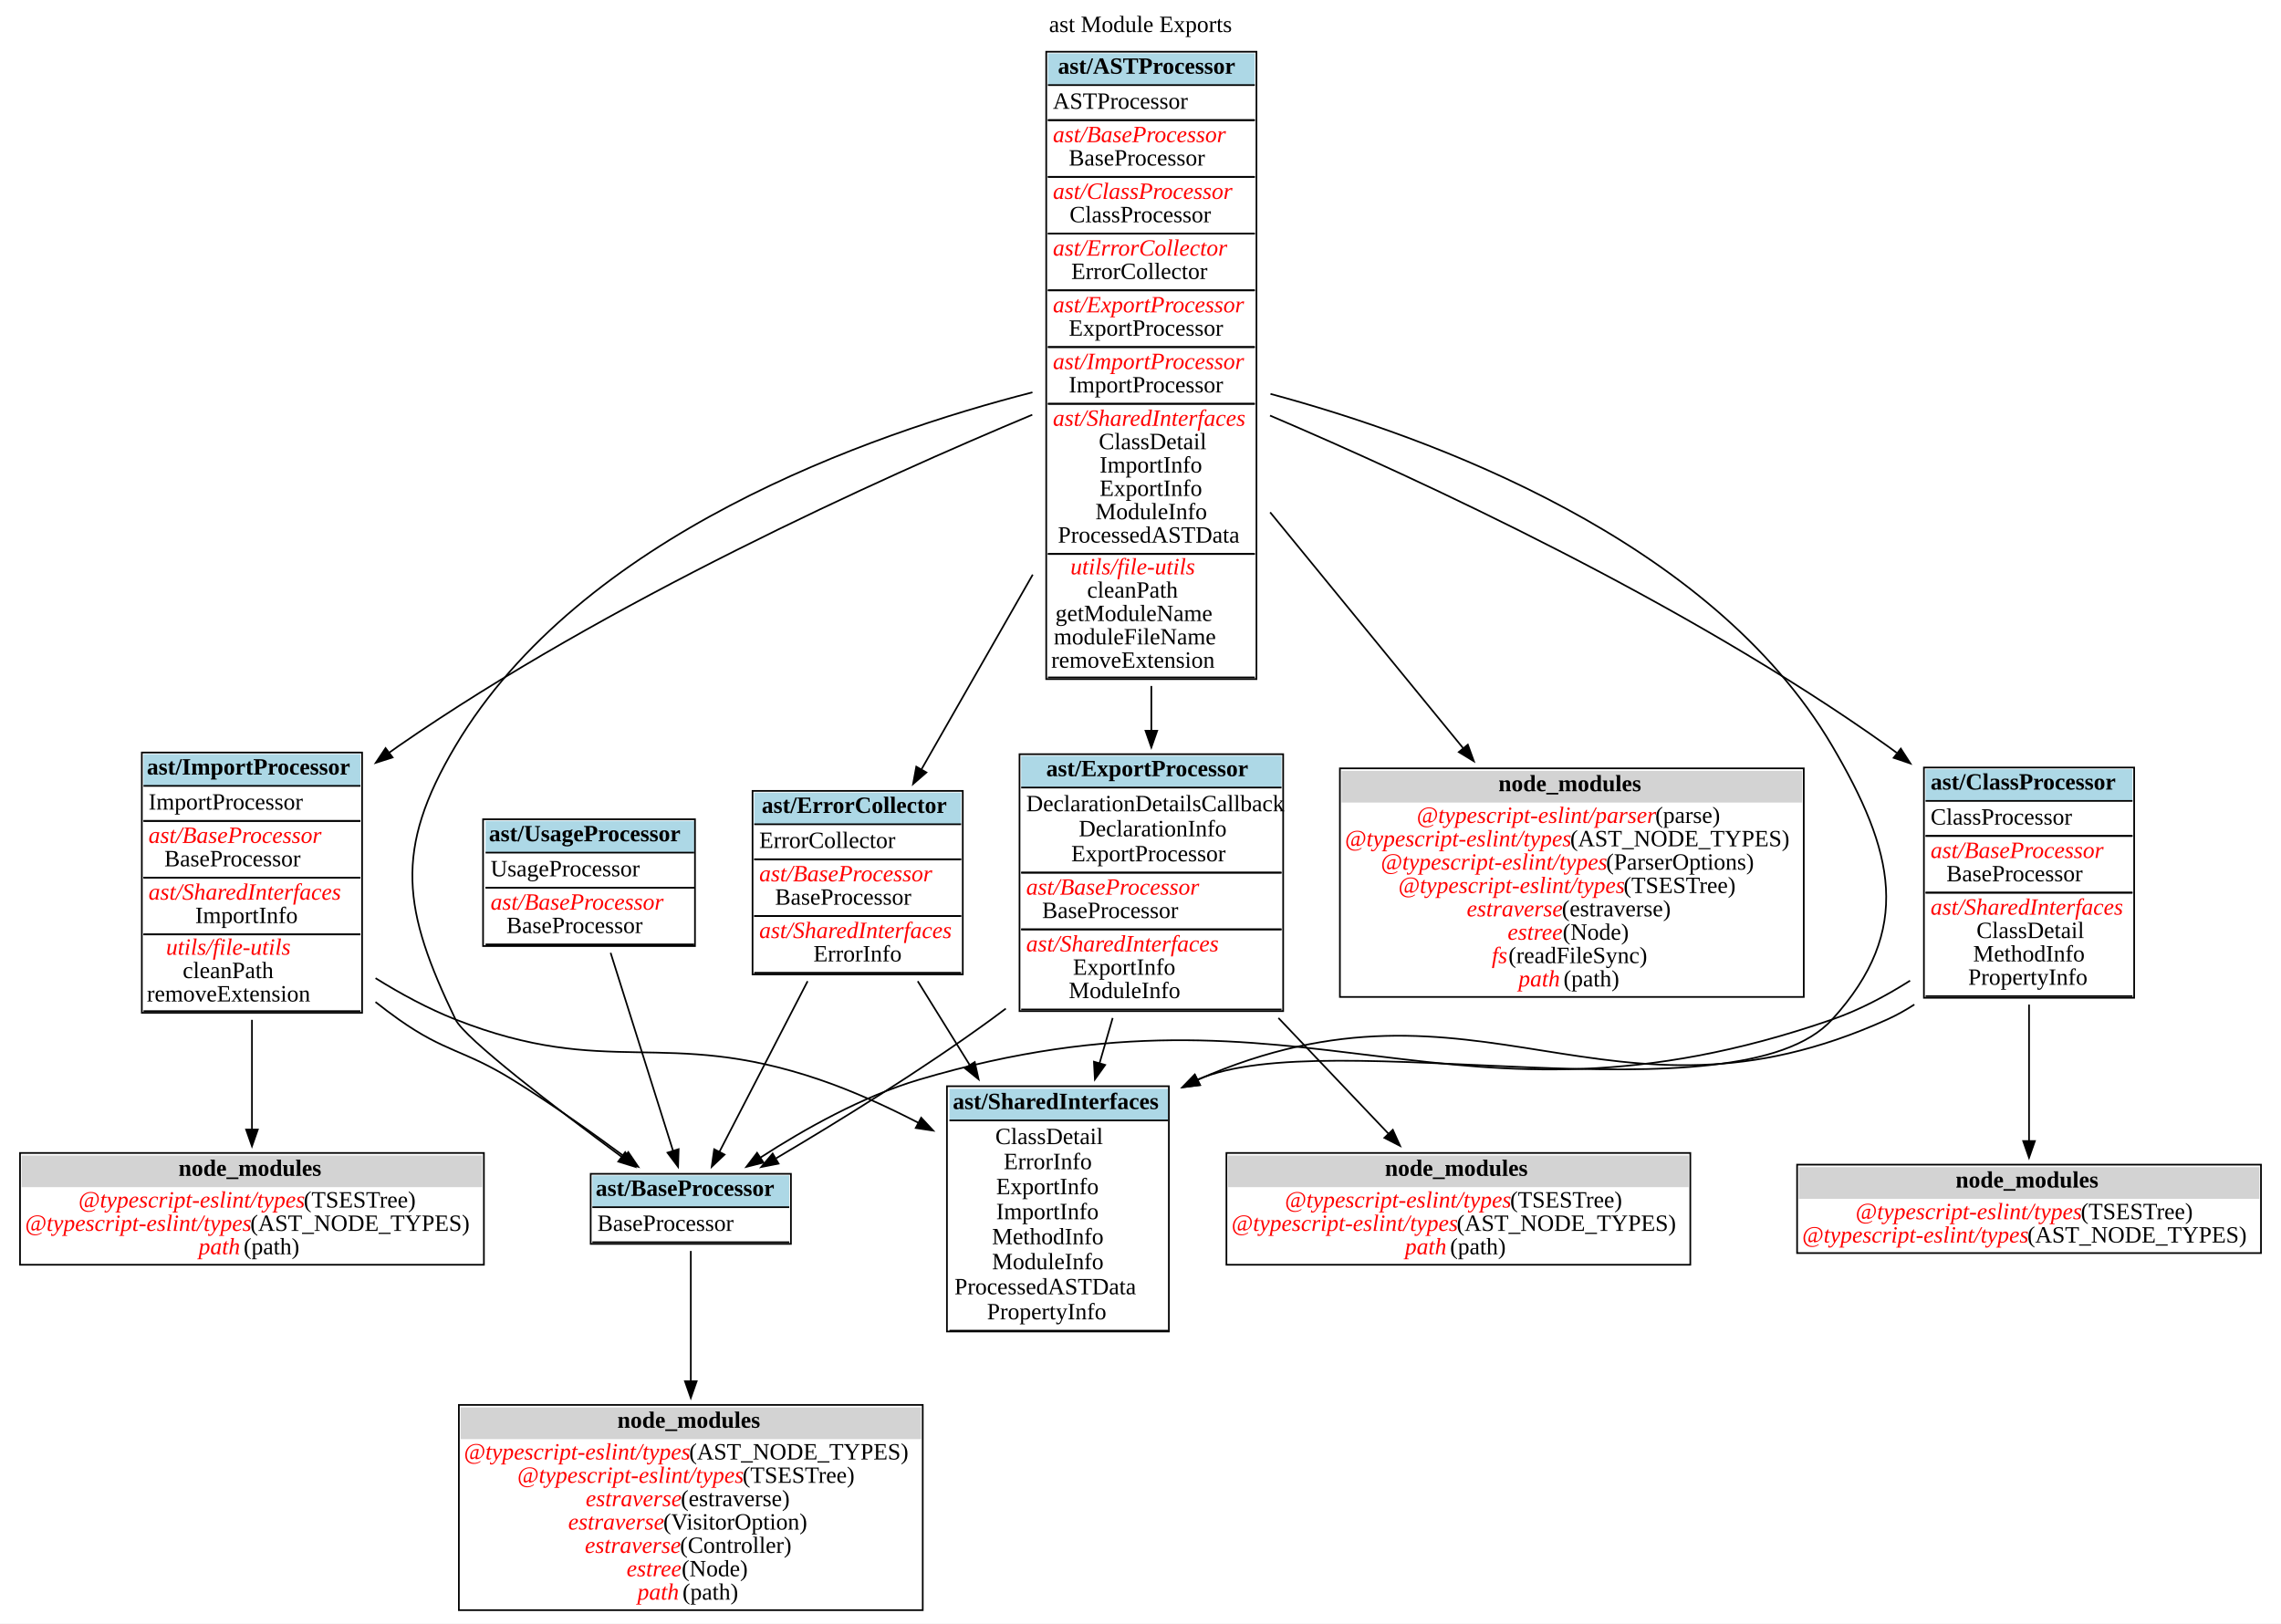
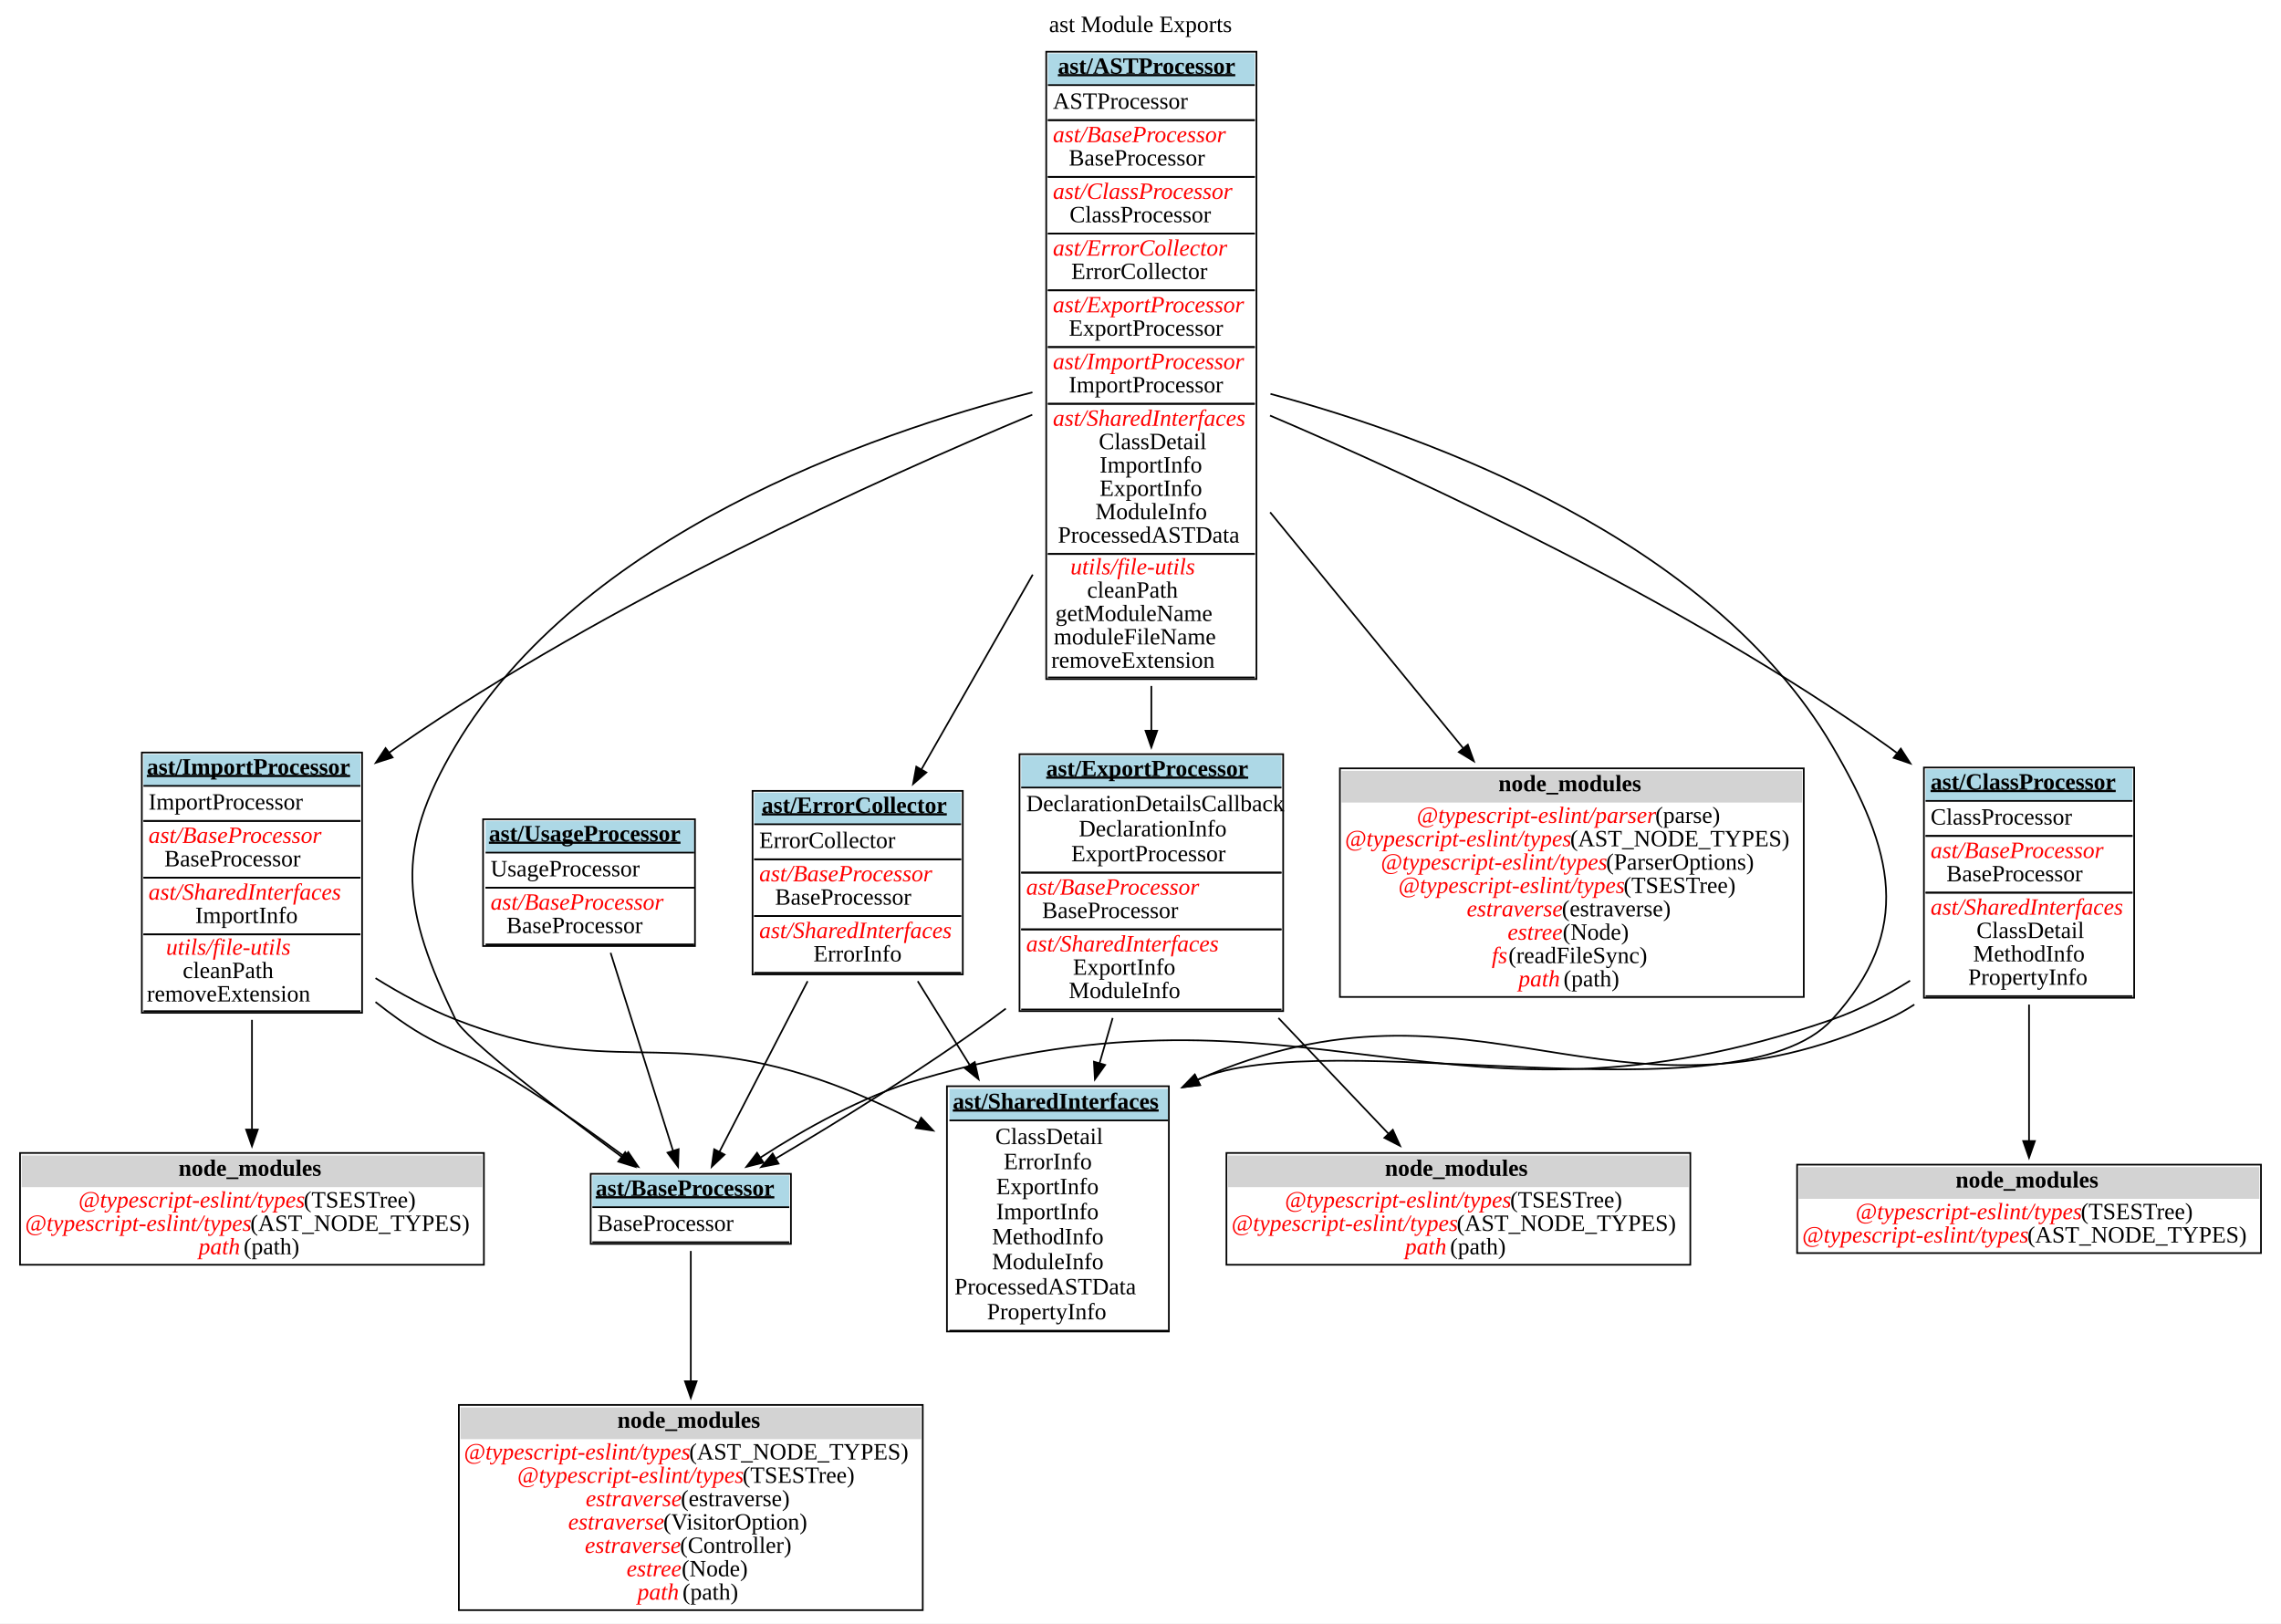
<svg xmlns="http://www.w3.org/2000/svg" xmlns:xlink="http://www.w3.org/1999/xlink" width="1367pt" height="973pt" viewBox="0.00 0.00 1367.00 973.00">
  <g id="graph0" class="graph" transform="scale(1 1) rotate(0) translate(4 969)">
    <polygon fill="white" stroke="transparent" points="-4,4 -4,-969 1363,-969 1363,4 -4,4" />
    <text text-anchor="middle" x="679.5" y="-949.8" font-family="Times New Roman,serif" font-size="14.00">ast Module Exports</text>
    <g id="node1" class="node">
      <g id="a_node1_0">
-         <a xlink:href="docs/tsdocs/modules/_ast_ASTProcessor_.html" xlink:title="&lt;TABLE&gt;" target="_blank">
+         <a xlink:href="tsdocs\modules\ast_ASTProcessor.html" xlink:title="&lt;TABLE&gt;" target="_blank">
          <polygon fill="lightblue" stroke="transparent" points="624,-918 624,-937 748,-937 748,-918 624,-918" />
-           <text text-anchor="start" x="630" y="-924.8" font-family="Times New Roman,serif" font-weight="bold" font-size="14.00">ast/ASTProcessor</text>
+           <text text-anchor="start" x="630" y="-924.8" font-family="Times New Roman,serif" font-weight="bold" text-decoration="underline" font-size="14.00">ast/ASTProcessor</text>
        </a>
      </g>
      <polyline fill="none" stroke="black" points="624,-897 748,-897 " />
      <polyline fill="none" stroke="black" points="748,-918 624,-918 " />
      <text text-anchor="start" x="627" y="-903.8" font-family="Times New Roman,serif" font-size="14.00">ASTProcessor</text>
      <polyline fill="none" stroke="black" points="624,-863 748,-863 " />
      <polyline fill="none" stroke="black" points="748,-897 624,-897 " />
      <text text-anchor="start" x="627" y="-883.8" font-family="Times New Roman,serif" font-style="italic" font-size="14.00" fill="red">ast/BaseProcessor</text>
      <text text-anchor="start" x="636.5" y="-869.8" font-family="Times New Roman,serif" font-size="14.00">BaseProcessor</text>
      <polyline fill="none" stroke="black" points="624,-829 748,-829 " />
      <polyline fill="none" stroke="black" points="748,-863 624,-863 " />
      <text text-anchor="start" x="627" y="-849.8" font-family="Times New Roman,serif" font-style="italic" font-size="14.00" fill="red">ast/ClassProcessor</text>
      <text text-anchor="start" x="637" y="-835.8" font-family="Times New Roman,serif" font-size="14.00">ClassProcessor</text>
      <polyline fill="none" stroke="black" points="624,-795 748,-795 " />
      <polyline fill="none" stroke="black" points="748,-829 624,-829 " />
      <text text-anchor="start" x="627" y="-815.8" font-family="Times New Roman,serif" font-style="italic" font-size="14.00" fill="red">ast/ErrorCollector</text>
      <text text-anchor="start" x="638" y="-801.8" font-family="Times New Roman,serif" font-size="14.00">ErrorCollector</text>
      <polyline fill="none" stroke="black" points="624,-761 748,-761 " />
      <polyline fill="none" stroke="black" points="748,-795 624,-795 " />
      <text text-anchor="start" x="627" y="-781.8" font-family="Times New Roman,serif" font-style="italic" font-size="14.00" fill="red">ast/ExportProcessor</text>
      <text text-anchor="start" x="636.5" y="-767.8" font-family="Times New Roman,serif" font-size="14.00">ExportProcessor</text>
      <polyline fill="none" stroke="black" points="624,-727 748,-727 " />
      <polyline fill="none" stroke="black" points="748,-761 624,-761 " />
      <text text-anchor="start" x="627" y="-747.8" font-family="Times New Roman,serif" font-style="italic" font-size="14.00" fill="red">ast/ImportProcessor</text>
      <text text-anchor="start" x="636.5" y="-733.8" font-family="Times New Roman,serif" font-size="14.00">ImportProcessor</text>
      <polyline fill="none" stroke="black" points="624,-637 748,-637 " />
      <polyline fill="none" stroke="black" points="748,-727 624,-727 " />
      <text text-anchor="start" x="627" y="-713.8" font-family="Times New Roman,serif" font-style="italic" font-size="14.00" fill="red">ast/SharedInterfaces</text>
      <text text-anchor="start" x="654.5" y="-699.8" font-family="Times New Roman,serif" font-size="14.00">ClassDetail</text>
      <text text-anchor="start" x="655" y="-685.8" font-family="Times New Roman,serif" font-size="14.00">ImportInfo</text>
      <text text-anchor="start" x="655" y="-671.8" font-family="Times New Roman,serif" font-size="14.00">ExportInfo</text>
      <text text-anchor="start" x="652.5" y="-657.8" font-family="Times New Roman,serif" font-size="14.00">ModuleInfo</text>
      <text text-anchor="start" x="630" y="-643.8" font-family="Times New Roman,serif" font-size="14.00">ProcessedASTData</text>
      <polyline fill="none" stroke="black" points="624,-563 748,-563 " />
      <polyline fill="none" stroke="black" points="748,-637 624,-637 " />
      <text text-anchor="start" x="637.5" y="-624.8" font-family="Times New Roman,serif" font-style="italic" font-size="14.00" fill="red">utils/file-utils</text>
      <text text-anchor="start" x="647.5" y="-610.8" font-family="Times New Roman,serif" font-size="14.00">cleanPath</text>
      <text text-anchor="start" x="628.5" y="-596.8" font-family="Times New Roman,serif" font-size="14.00">getModuleName</text>
      <text text-anchor="start" x="627.5" y="-582.8" font-family="Times New Roman,serif" font-size="14.00">moduleFileName</text>
      <text text-anchor="start" x="626" y="-568.8" font-family="Times New Roman,serif" font-size="14.00">removeExtension</text>
      <polygon fill="none" stroke="black" points="623,-562 623,-938 749,-938 749,-562 623,-562" />
    </g>
    <g id="node2" class="node">
      <polygon fill="lightgrey" stroke="transparent" points="800,-488 800,-507 1076,-507 1076,-488 800,-488" />
      <text text-anchor="start" x="894" y="-494.8" font-family="Times New Roman,serif" font-weight="bold" font-size="14.00">node_modules</text>
      <text text-anchor="start" x="845" y="-475.8" font-family="Times New Roman,serif" font-style="italic" font-size="14.00" fill="red">@typescript-eslint/parser</text>
      <text text-anchor="start" x="988" y="-475.8" font-family="Times New Roman,serif" font-size="14.00"> (parse)</text>
      <text text-anchor="start" x="802" y="-461.8" font-family="Times New Roman,serif" font-style="italic" font-size="14.00" fill="red">@typescript-eslint/types</text>
      <text text-anchor="start" x="937" y="-461.8" font-family="Times New Roman,serif" font-size="14.00"> (AST_NODE_TYPES)</text>
      <text text-anchor="start" x="823.5" y="-447.8" font-family="Times New Roman,serif" font-style="italic" font-size="14.00" fill="red">@typescript-eslint/types</text>
      <text text-anchor="start" x="958.5" y="-447.8" font-family="Times New Roman,serif" font-size="14.00"> (ParserOptions)</text>
      <text text-anchor="start" x="834" y="-433.8" font-family="Times New Roman,serif" font-style="italic" font-size="14.00" fill="red">@typescript-eslint/types</text>
      <text text-anchor="start" x="969" y="-433.8" font-family="Times New Roman,serif" font-size="14.00"> (TSESTree)</text>
      <text text-anchor="start" x="875" y="-419.8" font-family="Times New Roman,serif" font-style="italic" font-size="14.00" fill="red">estraverse</text>
      <text text-anchor="start" x="932" y="-419.8" font-family="Times New Roman,serif" font-size="14.00"> (estraverse)</text>
      <text text-anchor="start" x="899.5" y="-405.8" font-family="Times New Roman,serif" font-style="italic" font-size="14.00" fill="red">estree</text>
      <text text-anchor="start" x="932.5" y="-405.8" font-family="Times New Roman,serif" font-size="14.00"> (Node)</text>
      <text text-anchor="start" x="890" y="-391.8" font-family="Times New Roman,serif" font-style="italic" font-size="14.00" fill="red">fs</text>
      <text text-anchor="start" x="900" y="-391.8" font-family="Times New Roman,serif" font-size="14.00"> (readFileSync)</text>
      <text text-anchor="start" x="906" y="-377.8" font-family="Times New Roman,serif" font-style="italic" font-size="14.00" fill="red">path</text>
      <text text-anchor="start" x="933" y="-377.8" font-family="Times New Roman,serif" font-size="14.00"> (path)</text>
      <polygon fill="none" stroke="black" points="799,-371.5 799,-508.5 1077,-508.5 1077,-371.5 799,-371.5" />
    </g>
    <g id="edge1" class="edge">
      <path fill="none" stroke="black" d="M757.2,-661.97C793.51,-617.6 837.36,-564 872.78,-520.71" />
      <polygon fill="black" stroke="black" points="875.67,-522.71 879.3,-512.75 870.25,-518.27 875.67,-522.71" />
    </g>
    <g id="node3" class="node">
      <g id="a_node3_1">
-         <a xlink:href="docs/tsdocs/modules/_ast_BaseProcessor_.html" xlink:title="&lt;TABLE&gt;" target="_blank">
+         <a xlink:href="tsdocs\modules\ast_BaseProcessor.html" xlink:title="&lt;TABLE&gt;" target="_blank">
          <polygon fill="lightblue" stroke="transparent" points="351,-245.5 351,-264.5 469,-264.5 469,-245.5 351,-245.5" />
-           <text text-anchor="start" x="353" y="-252.3" font-family="Times New Roman,serif" font-weight="bold" font-size="14.00">ast/BaseProcessor</text>
+           <text text-anchor="start" x="353" y="-252.3" font-family="Times New Roman,serif" font-weight="bold" text-decoration="underline" font-size="14.00">ast/BaseProcessor</text>
        </a>
      </g>
      <polyline fill="none" stroke="black" points="351,-224.5 469,-224.5 " />
      <polyline fill="none" stroke="black" points="469,-245.5 351,-245.5 " />
      <text text-anchor="start" x="354" y="-231.3" font-family="Times New Roman,serif" font-size="14.00">BaseProcessor</text>
      <polygon fill="none" stroke="black" points="350,-223.5 350,-265.5 470,-265.5 470,-223.5 350,-223.5" />
    </g>
    <g id="edge6" class="edge">
      <path fill="none" stroke="black" d="M614.74,-733.86C516.76,-708.78 344.05,-648.31 269,-522 231.77,-459.34 237.38,-423.67 269,-358 274.47,-346.64 328.86,-305.05 368.45,-275.76" />
      <polygon fill="black" stroke="black" points="370.68,-278.47 376.65,-269.71 366.53,-272.83 370.68,-278.47" />
    </g>
    <g id="node5" class="node">
      <g id="a_node5_2">
-         <a xlink:href="docs/tsdocs/modules/_ast_ClassProcessor_.html" xlink:title="&lt;TABLE&gt;" target="_blank">
+         <a xlink:href="tsdocs\modules\ast_ClassProcessor.html" xlink:title="&lt;TABLE&gt;" target="_blank">
          <polygon fill="lightblue" stroke="transparent" points="1150,-489 1150,-508 1274,-508 1274,-489 1150,-489" />
-           <text text-anchor="start" x="1153" y="-495.8" font-family="Times New Roman,serif" font-weight="bold" font-size="14.00">ast/ClassProcessor</text>
+           <text text-anchor="start" x="1153" y="-495.8" font-family="Times New Roman,serif" font-weight="bold" text-decoration="underline" font-size="14.00">ast/ClassProcessor</text>
        </a>
      </g>
      <polyline fill="none" stroke="black" points="1150,-468 1274,-468 " />
      <polyline fill="none" stroke="black" points="1274,-489 1150,-489 " />
      <text text-anchor="start" x="1153" y="-474.8" font-family="Times New Roman,serif" font-size="14.00">ClassProcessor</text>
      <polyline fill="none" stroke="black" points="1150,-434 1274,-434 " />
      <polyline fill="none" stroke="black" points="1274,-468 1150,-468 " />
      <text text-anchor="start" x="1153" y="-454.8" font-family="Times New Roman,serif" font-style="italic" font-size="14.00" fill="red">ast/BaseProcessor</text>
      <text text-anchor="start" x="1162.5" y="-440.8" font-family="Times New Roman,serif" font-size="14.00">BaseProcessor</text>
      <polyline fill="none" stroke="black" points="1150,-372 1274,-372 " />
      <polyline fill="none" stroke="black" points="1274,-434 1150,-434 " />
      <text text-anchor="start" x="1153" y="-420.8" font-family="Times New Roman,serif" font-style="italic" font-size="14.00" fill="red">ast/SharedInterfaces</text>
      <text text-anchor="start" x="1180.5" y="-406.8" font-family="Times New Roman,serif" font-size="14.00">ClassDetail</text>
      <text text-anchor="start" x="1178.5" y="-392.8" font-family="Times New Roman,serif" font-size="14.00">MethodInfo</text>
      <text text-anchor="start" x="1175.5" y="-378.8" font-family="Times New Roman,serif" font-size="14.00">PropertyInfo</text>
      <polygon fill="none" stroke="black" points="1149,-371 1149,-509 1275,-509 1275,-371 1149,-371" />
    </g>
    <g id="edge7" class="edge">
      <path fill="none" stroke="black" d="M757.12,-719.95C847.35,-681.45 1005.79,-608.23 1127,-522 1128.89,-520.66 1130.78,-519.27 1132.66,-517.85" />
      <polygon fill="black" stroke="black" points="1135.16,-520.34 1140.9,-511.43 1130.86,-514.82 1135.16,-520.34" />
    </g>
    <g id="node7" class="node">
      <g id="a_node7_3">
-         <a xlink:href="docs/tsdocs/modules/_ast_ErrorCollector_.html" xlink:title="&lt;TABLE&gt;" target="_blank">
+         <a xlink:href="tsdocs\modules\ast_ErrorCollector.html" xlink:title="&lt;TABLE&gt;" target="_blank">
          <polygon fill="lightblue" stroke="transparent" points="448,-475 448,-494 572,-494 572,-475 448,-475" />
-           <text text-anchor="start" x="452.5" y="-481.8" font-family="Times New Roman,serif" font-weight="bold" font-size="14.00">ast/ErrorCollector</text>
+           <text text-anchor="start" x="452.5" y="-481.8" font-family="Times New Roman,serif" font-weight="bold" text-decoration="underline" font-size="14.00">ast/ErrorCollector</text>
        </a>
      </g>
      <polyline fill="none" stroke="black" points="448,-454 572,-454 " />
      <polyline fill="none" stroke="black" points="572,-475 448,-475 " />
      <text text-anchor="start" x="451" y="-460.8" font-family="Times New Roman,serif" font-size="14.00">ErrorCollector</text>
      <polyline fill="none" stroke="black" points="448,-420 572,-420 " />
      <polyline fill="none" stroke="black" points="572,-454 448,-454 " />
      <text text-anchor="start" x="451" y="-440.8" font-family="Times New Roman,serif" font-style="italic" font-size="14.00" fill="red">ast/BaseProcessor</text>
      <text text-anchor="start" x="460.5" y="-426.8" font-family="Times New Roman,serif" font-size="14.00">BaseProcessor</text>
      <polyline fill="none" stroke="black" points="448,-386 572,-386 " />
      <polyline fill="none" stroke="black" points="572,-420 448,-420 " />
      <text text-anchor="start" x="451" y="-406.8" font-family="Times New Roman,serif" font-style="italic" font-size="14.00" fill="red">ast/SharedInterfaces</text>
      <text text-anchor="start" x="483.5" y="-392.8" font-family="Times New Roman,serif" font-size="14.00">ErrorInfo</text>
      <polygon fill="none" stroke="black" points="447,-385 447,-495 573,-495 573,-385 447,-385" />
    </g>
    <g id="edge8" class="edge">
      <path fill="none" stroke="black" d="M614.92,-624.61C592.15,-584.76 567.81,-542.17 548.31,-508.04" />
      <polygon fill="black" stroke="black" points="551.2,-506.05 543.2,-499.11 545.13,-509.53 551.2,-506.05" />
    </g>
    <g id="node8" class="node">
      <g id="a_node8_4">
-         <a xlink:href="docs/tsdocs/modules/_ast_ExportProcessor_.html" xlink:title="&lt;TABLE&gt;" target="_blank">
+         <a xlink:href="tsdocs\modules\ast_ExportProcessor.html" xlink:title="&lt;TABLE&gt;" target="_blank">
          <polygon fill="lightblue" stroke="transparent" points="608,-497 608,-516 764,-516 764,-497 608,-497" />
-           <text text-anchor="start" x="623" y="-503.8" font-family="Times New Roman,serif" font-weight="bold" font-size="14.00">ast/ExportProcessor</text>
+           <text text-anchor="start" x="623" y="-503.8" font-family="Times New Roman,serif" font-weight="bold" text-decoration="underline" font-size="14.00">ast/ExportProcessor</text>
        </a>
      </g>
      <polyline fill="none" stroke="black" points="608,-446 764,-446 " />
      <polyline fill="none" stroke="black" points="764,-497 608,-497 " />
      <text text-anchor="start" x="611" y="-482.8" font-family="Times New Roman,serif" font-size="14.00">DeclarationDetailsCallback</text>
      <text text-anchor="start" x="642.5" y="-467.8" font-family="Times New Roman,serif" font-size="14.00">DeclarationInfo</text>
      <text text-anchor="start" x="638" y="-452.8" font-family="Times New Roman,serif" font-size="14.00">ExportProcessor</text>
      <polyline fill="none" stroke="black" points="608,-412 764,-412 " />
      <polyline fill="none" stroke="black" points="764,-446 608,-446 " />
      <text text-anchor="start" x="611" y="-432.8" font-family="Times New Roman,serif" font-style="italic" font-size="14.00" fill="red">ast/BaseProcessor</text>
      <text text-anchor="start" x="620.5" y="-418.8" font-family="Times New Roman,serif" font-size="14.00">BaseProcessor</text>
      <polyline fill="none" stroke="black" points="608,-364 764,-364 " />
      <polyline fill="none" stroke="black" points="764,-412 608,-412 " />
      <text text-anchor="start" x="611" y="-398.8" font-family="Times New Roman,serif" font-style="italic" font-size="14.00" fill="red">ast/SharedInterfaces</text>
      <text text-anchor="start" x="639" y="-384.8" font-family="Times New Roman,serif" font-size="14.00">ExportInfo</text>
      <text text-anchor="start" x="636.5" y="-370.8" font-family="Times New Roman,serif" font-size="14.00">ModuleInfo</text>
      <polygon fill="none" stroke="black" points="607,-363 607,-517 765,-517 765,-363 607,-363" />
    </g>
    <g id="edge9" class="edge">
      <path fill="none" stroke="black" d="M686,-557.88C686,-548.71 686,-539.72 686,-531.07" />
      <polygon fill="black" stroke="black" points="689.5,-531.06 686,-521.06 682.5,-531.06 689.5,-531.06" />
    </g>
    <g id="node10" class="node">
      <g id="a_node10_5">
-         <a xlink:href="docs/tsdocs/modules/_ast_ImportProcessor_.html" xlink:title="&lt;TABLE&gt;" target="_blank">
+         <a xlink:href="tsdocs\modules\ast_ImportProcessor.html" xlink:title="&lt;TABLE&gt;" target="_blank">
          <polygon fill="lightblue" stroke="transparent" points="82,-498 82,-517 212,-517 212,-498 82,-498" />
-           <text text-anchor="start" x="84" y="-504.8" font-family="Times New Roman,serif" font-weight="bold" font-size="14.00">ast/ImportProcessor</text>
+           <text text-anchor="start" x="84" y="-504.8" font-family="Times New Roman,serif" font-weight="bold" text-decoration="underline" font-size="14.00">ast/ImportProcessor</text>
        </a>
      </g>
      <polyline fill="none" stroke="black" points="82,-477 212,-477 " />
      <polyline fill="none" stroke="black" points="212,-498 82,-498 " />
      <text text-anchor="start" x="85" y="-483.8" font-family="Times New Roman,serif" font-size="14.00">ImportProcessor</text>
      <polyline fill="none" stroke="black" points="82,-443 212,-443 " />
      <polyline fill="none" stroke="black" points="212,-477 82,-477 " />
      <text text-anchor="start" x="85" y="-463.8" font-family="Times New Roman,serif" font-style="italic" font-size="14.00" fill="red">ast/BaseProcessor</text>
      <text text-anchor="start" x="94.5" y="-449.8" font-family="Times New Roman,serif" font-size="14.00">BaseProcessor</text>
      <polyline fill="none" stroke="black" points="82,-409 212,-409 " />
      <polyline fill="none" stroke="black" points="212,-443 82,-443 " />
      <text text-anchor="start" x="85" y="-429.8" font-family="Times New Roman,serif" font-style="italic" font-size="14.00" fill="red">ast/SharedInterfaces</text>
      <text text-anchor="start" x="113" y="-415.8" font-family="Times New Roman,serif" font-size="14.00">ImportInfo</text>
      <polyline fill="none" stroke="black" points="82,-363 212,-363 " />
      <polyline fill="none" stroke="black" points="212,-409 82,-409 " />
      <text text-anchor="start" x="95.5" y="-396.8" font-family="Times New Roman,serif" font-style="italic" font-size="14.00" fill="red">utils/file-utils</text>
      <text text-anchor="start" x="105.5" y="-382.8" font-family="Times New Roman,serif" font-size="14.00">cleanPath</text>
      <text text-anchor="start" x="84" y="-368.8" font-family="Times New Roman,serif" font-size="14.00">removeExtension</text>
      <polygon fill="none" stroke="black" points="81,-362 81,-518 213,-518 213,-362 81,-362" />
    </g>
    <g id="edge10" class="edge">
      <path fill="none" stroke="black" d="M614.64,-720.43C522.77,-682.03 360.08,-608.52 235,-522 233.13,-520.7 231.25,-519.37 229.38,-518.01" />
      <polygon fill="black" stroke="black" points="231.29,-515.06 221.2,-511.83 227.07,-520.65 231.29,-515.06" />
    </g>
    <g id="node12" class="node">
      <g id="a_node12_6">
-         <a xlink:href="docs/tsdocs/modules/_ast_SharedInterfaces_.html" xlink:title="&lt;TABLE&gt;" target="_blank">
+         <a xlink:href="tsdocs\modules\ast_SharedInterfaces.html" xlink:title="&lt;TABLE&gt;" target="_blank">
          <polygon fill="lightblue" stroke="transparent" points="565,-297.5 565,-316.5 696,-316.5 696,-297.5 565,-297.5" />
-           <text text-anchor="start" x="567" y="-304.3" font-family="Times New Roman,serif" font-weight="bold" font-size="14.00">ast/SharedInterfaces</text>
+           <text text-anchor="start" x="567" y="-304.3" font-family="Times New Roman,serif" font-weight="bold" text-decoration="underline" font-size="14.00">ast/SharedInterfaces</text>
        </a>
      </g>
      <polyline fill="none" stroke="black" points="565,-171.5 696,-171.5 " />
      <polyline fill="none" stroke="black" points="696,-297.5 565,-297.5 " />
      <text text-anchor="start" x="592.5" y="-283.3" font-family="Times New Roman,serif" font-size="14.00">ClassDetail</text>
      <text text-anchor="start" x="597.5" y="-268.3" font-family="Times New Roman,serif" font-size="14.00">ErrorInfo</text>
      <text text-anchor="start" x="593" y="-253.3" font-family="Times New Roman,serif" font-size="14.00">ExportInfo</text>
      <text text-anchor="start" x="593" y="-238.3" font-family="Times New Roman,serif" font-size="14.00">ImportInfo</text>
      <text text-anchor="start" x="590.5" y="-223.3" font-family="Times New Roman,serif" font-size="14.00">MethodInfo</text>
      <text text-anchor="start" x="590.5" y="-208.3" font-family="Times New Roman,serif" font-size="14.00">ModuleInfo</text>
      <text text-anchor="start" x="568" y="-193.3" font-family="Times New Roman,serif" font-size="14.00">ProcessedASTData</text>
      <text text-anchor="start" x="587.5" y="-178.3" font-family="Times New Roman,serif" font-size="14.00">PropertyInfo</text>
      <polygon fill="none" stroke="black" points="563.5,-171 563.5,-318 696.5,-318 696.5,-171 563.5,-171" />
    </g>
    <g id="edge11" class="edge">
      <path fill="none" stroke="black" d="M757.4,-732.93C853.6,-707.02 1021.18,-645.85 1094,-522 1130.94,-459.17 1143.05,-411.92 1094,-358 1036.92,-295.26 791.57,-356.32 714,-322 713.9,-321.96 713.8,-321.91 713.7,-321.87" />
      <polygon fill="black" stroke="black" points="715.17,-318.69 704.66,-317.34 712.03,-324.95 715.17,-318.69" />
    </g>
    <g id="node4" class="node">
      <polygon fill="lightgrey" stroke="transparent" points="272,-106.5 272,-125.5 548,-125.5 548,-106.5 272,-106.5" />
      <text text-anchor="start" x="366" y="-113.3" font-family="Times New Roman,serif" font-weight="bold" font-size="14.00">node_modules</text>
      <text text-anchor="start" x="274" y="-94.3" font-family="Times New Roman,serif" font-style="italic" font-size="14.00" fill="red">@typescript-eslint/types</text>
      <text text-anchor="start" x="409" y="-94.3" font-family="Times New Roman,serif" font-size="14.00"> (AST_NODE_TYPES)</text>
      <text text-anchor="start" x="306" y="-80.3" font-family="Times New Roman,serif" font-style="italic" font-size="14.00" fill="red">@typescript-eslint/types</text>
      <text text-anchor="start" x="441" y="-80.3" font-family="Times New Roman,serif" font-size="14.00"> (TSESTree)</text>
      <text text-anchor="start" x="347" y="-66.3" font-family="Times New Roman,serif" font-style="italic" font-size="14.00" fill="red">estraverse</text>
      <text text-anchor="start" x="404" y="-66.3" font-family="Times New Roman,serif" font-size="14.00"> (estraverse)</text>
      <text text-anchor="start" x="336.5" y="-52.3" font-family="Times New Roman,serif" font-style="italic" font-size="14.00" fill="red">estraverse</text>
      <text text-anchor="start" x="393.5" y="-52.3" font-family="Times New Roman,serif" font-size="14.00"> (VisitorOption)</text>
      <text text-anchor="start" x="346.5" y="-38.3" font-family="Times New Roman,serif" font-style="italic" font-size="14.00" fill="red">estraverse</text>
      <text text-anchor="start" x="403.5" y="-38.3" font-family="Times New Roman,serif" font-size="14.00"> (Controller)</text>
      <text text-anchor="start" x="371.5" y="-24.3" font-family="Times New Roman,serif" font-style="italic" font-size="14.00" fill="red">estree</text>
      <text text-anchor="start" x="404.5" y="-24.3" font-family="Times New Roman,serif" font-size="14.00"> (Node)</text>
      <text text-anchor="start" x="378" y="-10.3" font-family="Times New Roman,serif" font-style="italic" font-size="14.00" fill="red">path</text>
      <text text-anchor="start" x="405" y="-10.3" font-family="Times New Roman,serif" font-size="14.00"> (path)</text>
      <polygon fill="none" stroke="black" points="271,-4 271,-127 549,-127 549,-4 271,-4" />
    </g>
    <g id="edge2" class="edge">
      <path fill="none" stroke="black" d="M410,-219.26C410,-199.11 410,-169.31 410,-141.37" />
      <polygon fill="black" stroke="black" points="413.5,-141.18 410,-131.18 406.5,-141.18 413.5,-141.18" />
    </g>
    <g id="edge12" class="edge">
      <path fill="none" stroke="black" d="M1140.71,-381.27C1126.01,-371.96 1110.08,-363.57 1094,-358 863.8,-278.21 780.64,-391.08 547,-322 512.85,-311.9 477.85,-292.17 451.78,-275.28" />
      <polygon fill="black" stroke="black" points="453.57,-272.26 443.29,-269.67 449.71,-278.1 453.57,-272.26" />
    </g>
    <g id="node6" class="node">
      <polygon fill="lightgrey" stroke="transparent" points="1074,-250.5 1074,-269.5 1350,-269.5 1350,-250.5 1074,-250.5" />
      <text text-anchor="start" x="1168" y="-257.3" font-family="Times New Roman,serif" font-weight="bold" font-size="14.00">node_modules</text>
      <text text-anchor="start" x="1108" y="-238.3" font-family="Times New Roman,serif" font-style="italic" font-size="14.00" fill="red">@typescript-eslint/types</text>
      <text text-anchor="start" x="1243" y="-238.3" font-family="Times New Roman,serif" font-size="14.00"> (TSESTree)</text>
      <text text-anchor="start" x="1076" y="-224.3" font-family="Times New Roman,serif" font-style="italic" font-size="14.00" fill="red">@typescript-eslint/types</text>
      <text text-anchor="start" x="1211" y="-224.3" font-family="Times New Roman,serif" font-size="14.00"> (AST_NODE_TYPES)</text>
      <polygon fill="none" stroke="black" points="1073,-218 1073,-271 1351,-271 1351,-218 1073,-218" />
    </g>
    <g id="edge3" class="edge">
      <path fill="none" stroke="black" d="M1212,-366.95C1212,-339.37 1212,-308.92 1212,-285.4" />
      <polygon fill="black" stroke="black" points="1215.5,-285.13 1212,-275.13 1208.5,-285.13 1215.5,-285.13" />
    </g>
    <g id="edge13" class="edge">
      <path fill="none" stroke="black" d="M1143.26,-366.96C1138.01,-363.56 1132.57,-360.52 1127,-358 959.07,-282.18 882.77,-395.92 714,-322 713.9,-321.96 713.8,-321.91 713.7,-321.87" />
      <polygon fill="black" stroke="black" points="715.16,-318.68 704.64,-317.37 712.04,-324.95 715.16,-318.68" />
    </g>
    <g id="edge14" class="edge">
      <path fill="none" stroke="black" d="M480,-380.94C462.73,-347.54 441.66,-306.77 427.18,-278.74" />
      <polygon fill="black" stroke="black" points="430.23,-277.02 422.53,-269.75 424.01,-280.24 430.23,-277.02" />
    </g>
    <g id="edge15" class="edge">
      <path fill="none" stroke="black" d="M546,-380.94C555.76,-365.21 566.54,-347.84 577.02,-330.93" />
      <polygon fill="black" stroke="black" points="580.17,-332.49 582.47,-322.15 574.22,-328.8 580.17,-332.49" />
    </g>
    <g id="edge16" class="edge">
      <path fill="none" stroke="black" d="M598.78,-364.53C595.84,-362.3 592.91,-360.12 590,-358 548.13,-327.49 497.96,-296.56 461.24,-274.88" />
      <polygon fill="black" stroke="black" points="462.6,-271.62 452.2,-269.57 459.05,-277.65 462.6,-271.62" />
    </g>
    <g id="node9" class="node">
      <polygon fill="lightgrey" stroke="transparent" points="732,-257.5 732,-276.5 1008,-276.5 1008,-257.5 732,-257.5" />
      <text text-anchor="start" x="826" y="-264.3" font-family="Times New Roman,serif" font-weight="bold" font-size="14.00">node_modules</text>
      <text text-anchor="start" x="766" y="-245.3" font-family="Times New Roman,serif" font-style="italic" font-size="14.00" fill="red">@typescript-eslint/types</text>
      <text text-anchor="start" x="901" y="-245.3" font-family="Times New Roman,serif" font-size="14.00"> (TSESTree)</text>
      <text text-anchor="start" x="734" y="-231.3" font-family="Times New Roman,serif" font-style="italic" font-size="14.00" fill="red">@typescript-eslint/types</text>
      <text text-anchor="start" x="869" y="-231.3" font-family="Times New Roman,serif" font-size="14.00"> (AST_NODE_TYPES)</text>
      <text text-anchor="start" x="838" y="-217.3" font-family="Times New Roman,serif" font-style="italic" font-size="14.00" fill="red">path</text>
      <text text-anchor="start" x="865" y="-217.3" font-family="Times New Roman,serif" font-size="14.00"> (path)</text>
      <polygon fill="none" stroke="black" points="731,-211 731,-278 1009,-278 1009,-211 731,-211" />
    </g>
    <g id="edge4" class="edge">
      <path fill="none" stroke="black" d="M762.17,-358.9C784.71,-335.19 808.56,-310.11 828.08,-289.58" />
      <polygon fill="black" stroke="black" points="830.71,-291.9 835.07,-282.24 825.64,-287.07 830.71,-291.9" />
    </g>
    <g id="edge17" class="edge">
      <path fill="none" stroke="black" d="M662.82,-358.9C660.23,-349.97 657.59,-340.84 654.98,-331.83" />
      <polygon fill="black" stroke="black" points="658.32,-330.75 652.17,-322.12 651.59,-332.7 658.32,-330.75" />
    </g>
    <g id="edge18" class="edge">
      <path fill="none" stroke="black" d="M221.03,-368.48C225.66,-364.82 230.34,-361.3 235,-358 262.92,-338.26 273.91,-339.98 303,-322 325.94,-307.81 350.49,-290.43 370.29,-275.82" />
      <polygon fill="black" stroke="black" points="372.52,-278.52 378.46,-269.75 368.34,-272.91 372.52,-278.52" />
    </g>
    <g id="node11" class="node">
      <polygon fill="lightgrey" stroke="transparent" points="9,-257.5 9,-276.5 285,-276.5 285,-257.5 9,-257.5" />
      <text text-anchor="start" x="103" y="-264.3" font-family="Times New Roman,serif" font-weight="bold" font-size="14.00">node_modules</text>
      <text text-anchor="start" x="43" y="-245.3" font-family="Times New Roman,serif" font-style="italic" font-size="14.00" fill="red">@typescript-eslint/types</text>
      <text text-anchor="start" x="178" y="-245.3" font-family="Times New Roman,serif" font-size="14.00"> (TSESTree)</text>
      <text text-anchor="start" x="11" y="-231.3" font-family="Times New Roman,serif" font-style="italic" font-size="14.00" fill="red">@typescript-eslint/types</text>
      <text text-anchor="start" x="146" y="-231.3" font-family="Times New Roman,serif" font-size="14.00"> (AST_NODE_TYPES)</text>
      <text text-anchor="start" x="115" y="-217.3" font-family="Times New Roman,serif" font-style="italic" font-size="14.00" fill="red">path</text>
      <text text-anchor="start" x="142" y="-217.3" font-family="Times New Roman,serif" font-size="14.00"> (path)</text>
      <polygon fill="none" stroke="black" points="8,-211 8,-278 286,-278 286,-211 8,-211" />
    </g>
    <g id="edge5" class="edge">
      <path fill="none" stroke="black" d="M147,-357.78C147,-335.42 147,-311.93 147,-292.25" />
      <polygon fill="black" stroke="black" points="150.5,-292.03 147,-282.03 143.5,-292.03 150.5,-292.03" />
    </g>
    <g id="edge19" class="edge">
      <path fill="none" stroke="black" d="M221.06,-382.76C236.29,-373.27 252.68,-364.42 269,-358 360.38,-322.04 394.02,-353.58 487,-322 506.91,-315.24 527.37,-305.91 546.37,-296.09" />
      <polygon fill="black" stroke="black" points="548.06,-299.16 555.27,-291.4 544.8,-292.96 548.06,-299.16" />
    </g>
    <g id="node13" class="node">
      <g id="a_node13_7">
-         <a xlink:href="docs/tsdocs/modules/_ast_UsageProcessor_.html" xlink:title="&lt;TABLE&gt;" target="_blank">
+         <a xlink:href="tsdocs\modules\ast_UsageProcessor.html" xlink:title="&lt;TABLE&gt;" target="_blank">
          <polygon fill="lightblue" stroke="transparent" points="287,-458 287,-477 412,-477 412,-458 287,-458" />
-           <text text-anchor="start" x="289" y="-464.8" font-family="Times New Roman,serif" font-weight="bold" font-size="14.00">ast/UsageProcessor</text>
+           <text text-anchor="start" x="289" y="-464.8" font-family="Times New Roman,serif" font-weight="bold" text-decoration="underline" font-size="14.00">ast/UsageProcessor</text>
        </a>
      </g>
      <polyline fill="none" stroke="black" points="287,-437 412,-437 " />
      <polyline fill="none" stroke="black" points="412,-458 287,-458 " />
      <text text-anchor="start" x="290" y="-443.8" font-family="Times New Roman,serif" font-size="14.00">UsageProcessor</text>
      <polyline fill="none" stroke="black" points="287,-403 412,-403 " />
      <polyline fill="none" stroke="black" points="412,-437 287,-437 " />
      <text text-anchor="start" x="290" y="-423.8" font-family="Times New Roman,serif" font-style="italic" font-size="14.00" fill="red">ast/BaseProcessor</text>
      <text text-anchor="start" x="299.5" y="-409.8" font-family="Times New Roman,serif" font-size="14.00">BaseProcessor</text>
      <polygon fill="none" stroke="black" points="285.5,-402 285.5,-478 412.5,-478 412.5,-402 285.5,-402" />
    </g>
    <g id="edge20" class="edge">
      <path fill="none" stroke="black" d="M361.94,-397.96C373.06,-362.67 388.91,-312.39 399.33,-279.36" />
      <polygon fill="black" stroke="black" points="402.7,-280.28 402.37,-269.69 396.03,-278.18 402.7,-280.28" />
    </g>
  </g>
</svg>
